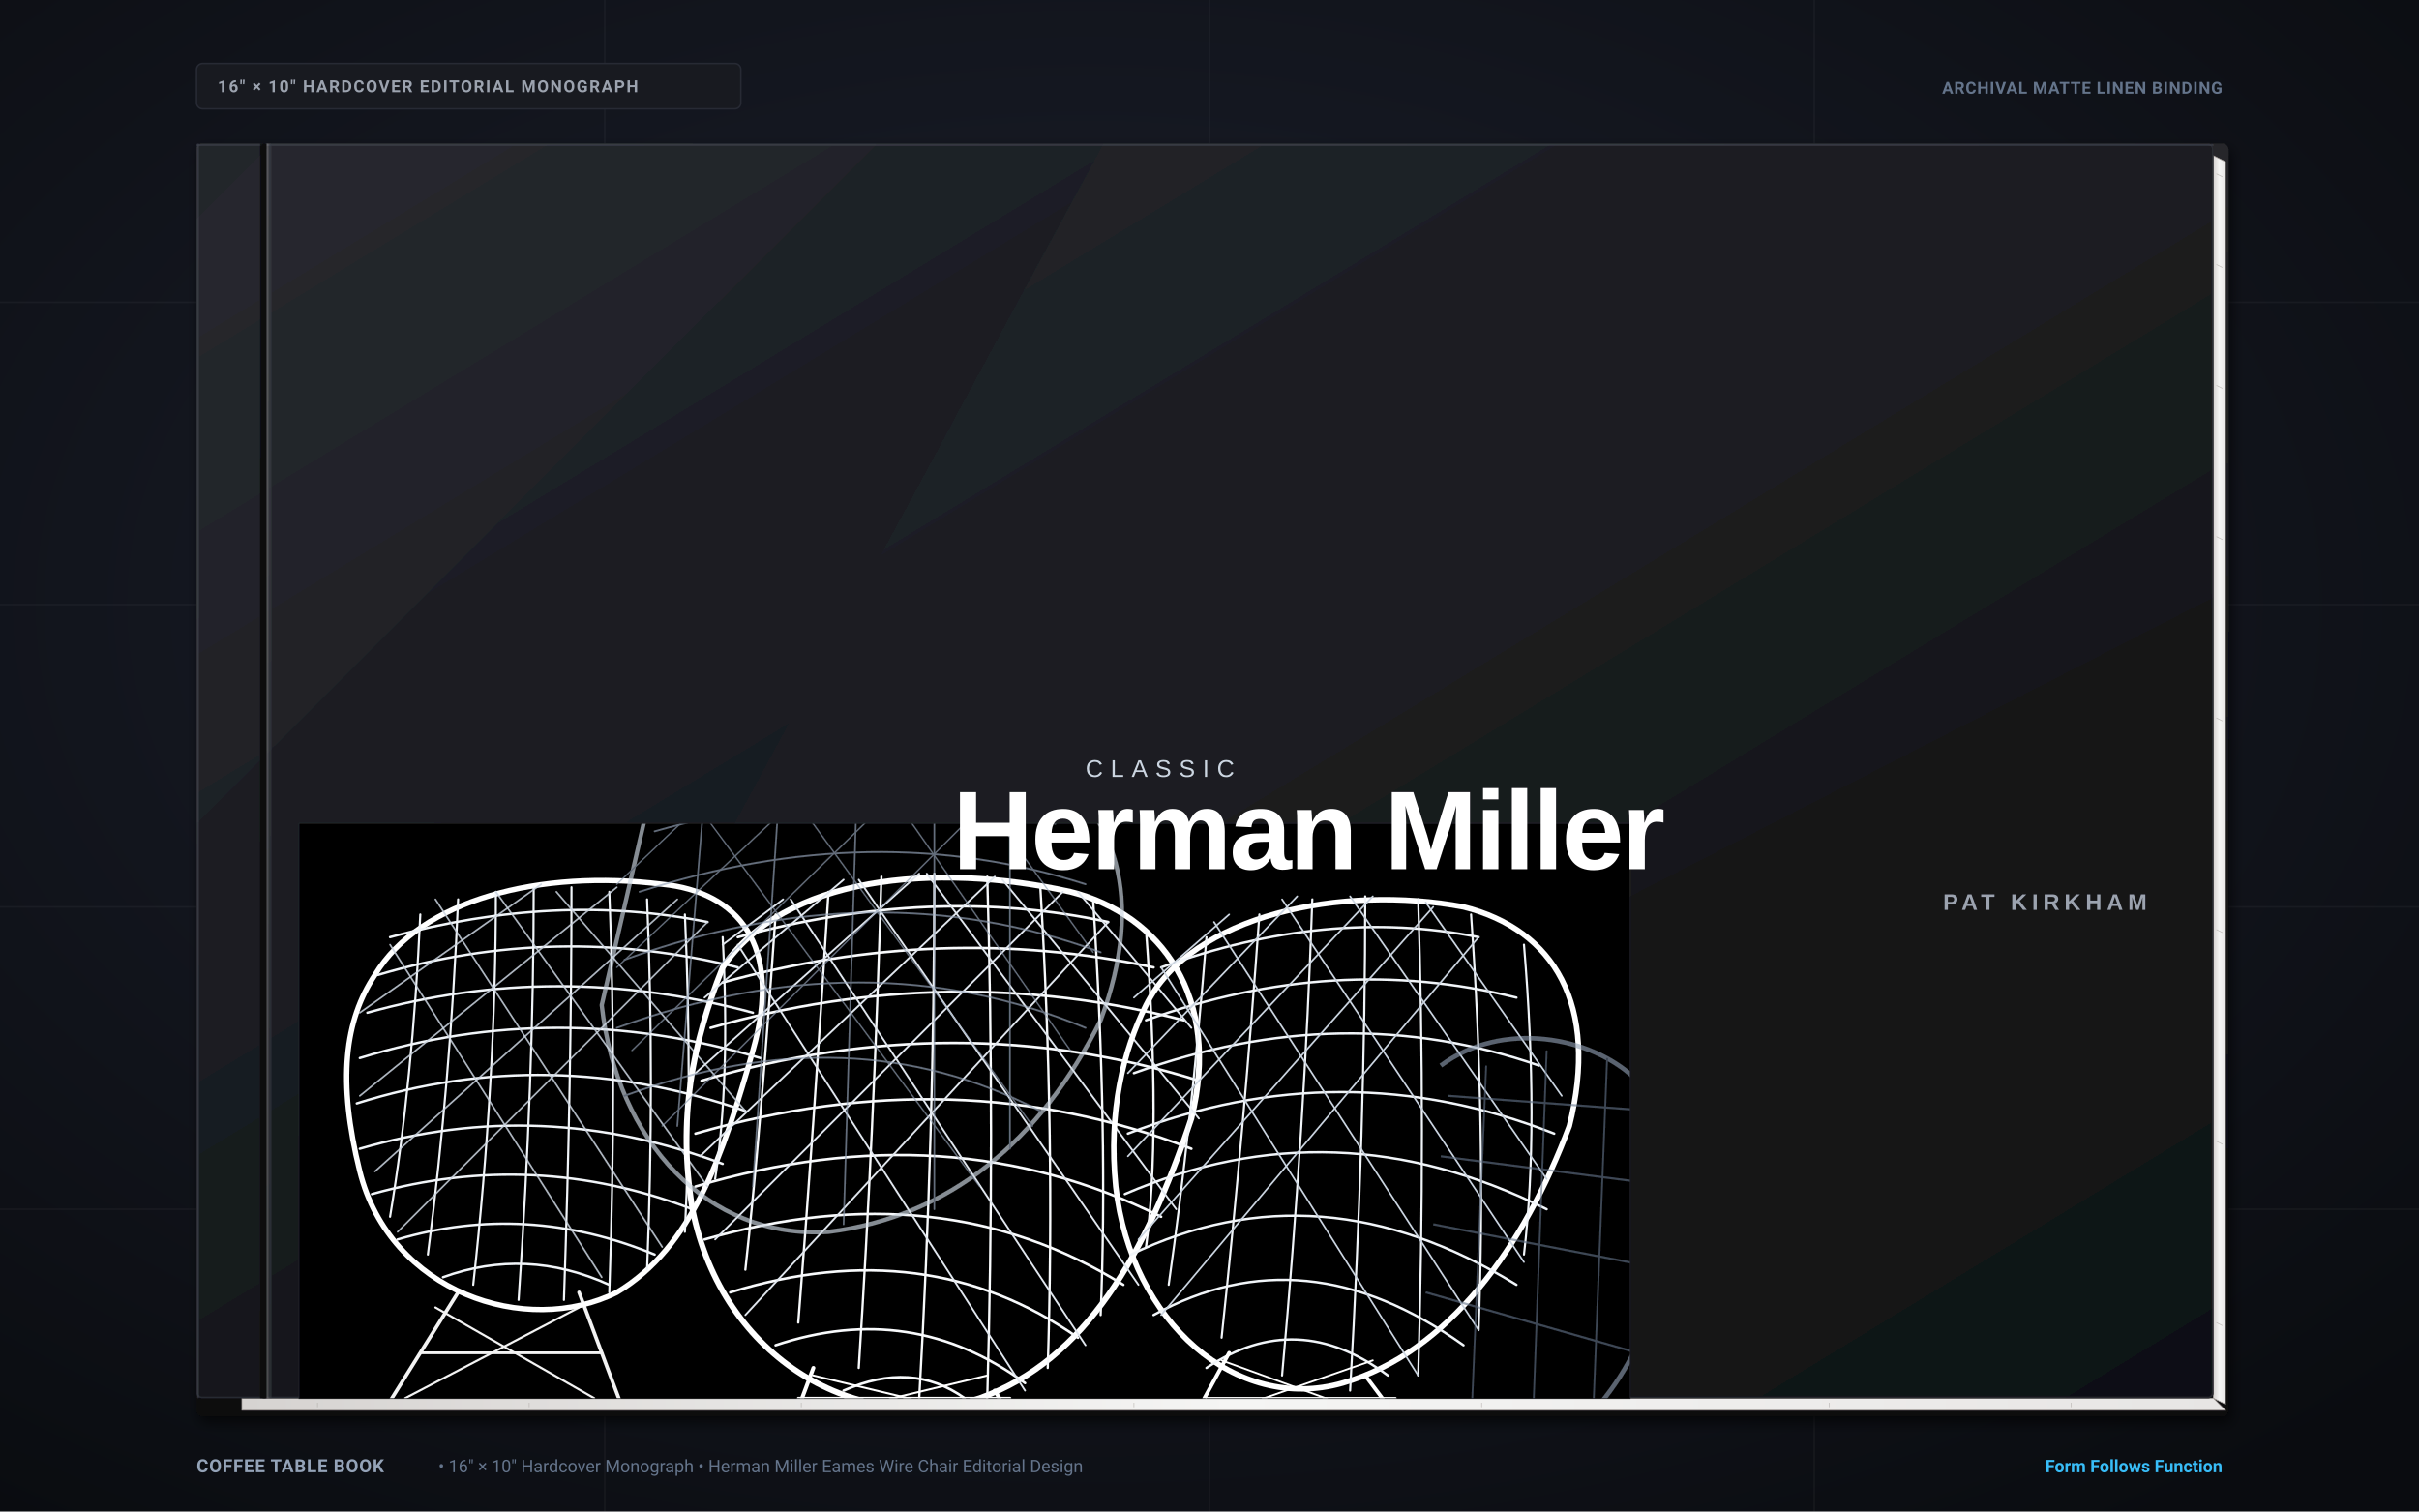
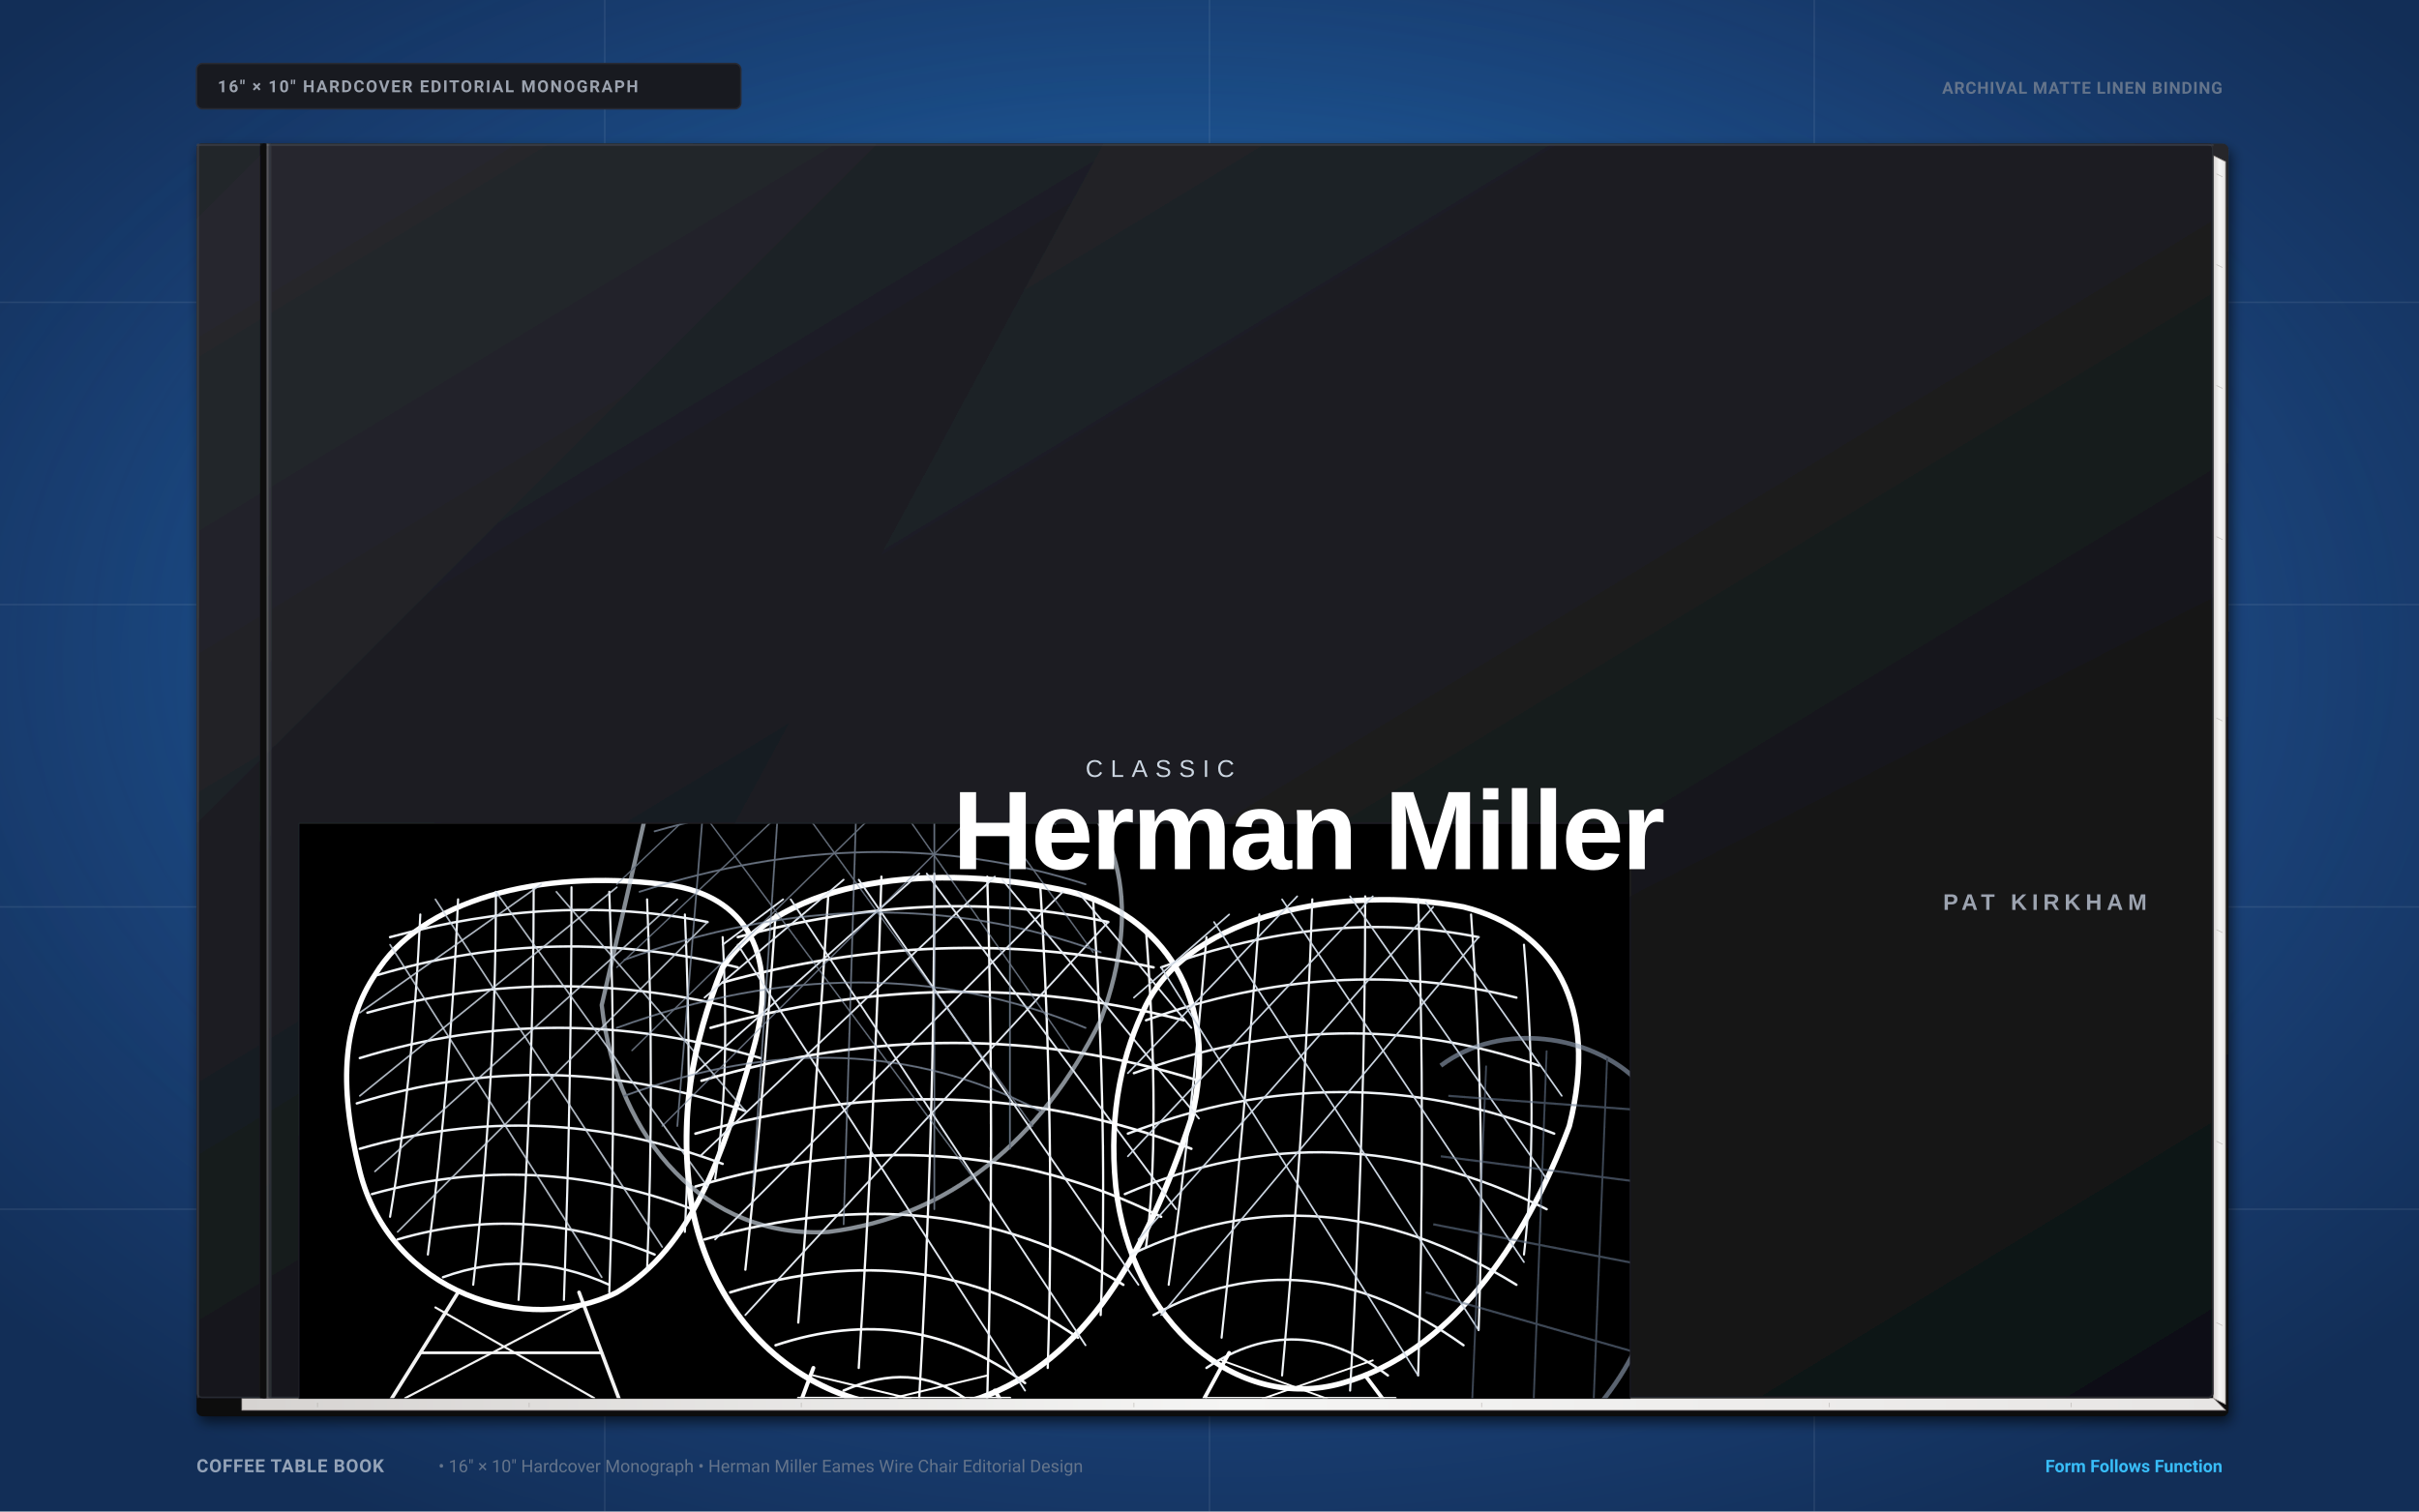
- <svg xmlns="http://www.w3.org/2000/svg" viewBox="0 0 1600 1000" width="1600" height="1000" style="background:#0e1015; font-family:-apple-system, BlinkMacSystemFont, 'Helvetica Neue', 'Segoe UI', Roboto, sans-serif;">
+ <svg xmlns="http://www.w3.org/2000/svg" viewBox="0 0 1600 1000" width="1600" height="1000" style="background:#173d72; font-family:-apple-system, BlinkMacSystemFont, 'Helvetica Neue', 'Segoe UI', Roboto, sans-serif;">
  <defs>
-     <radialGradient id="studioLighting" cx="45%" cy="40%" r="75%">
-       <stop offset="0%" stop-color="#1e2430" />
-       <stop offset="45%" stop-color="#141720" />
-       <stop offset="100%" stop-color="#0a0c10" />
+     <radialGradient id="bgGlow" cx="50%" cy="45%" r="65%">
+       <stop offset="0%" stop-color="#2d66bd" />
+       <stop offset="50%" stop-color="#1e4a87" />
+       <stop offset="100%" stop-color="#122e57" />
+     </radialGradient>
+     <radialGradient id="graingerNavyAmbient" cx="48%" cy="42%" r="55%">
+       <stop offset="0%" stop-color="#3b82f6" stop-opacity="0.3" />
+       <stop offset="50%" stop-color="#0ea5e9" stop-opacity="0.14" />
+       <stop offset="100%" stop-color="#122e57" stop-opacity="0" />
    </radialGradient>
    <linearGradient id="coverSheen" x1="0%" y1="0%" x2="100%" y2="100%">
      <stop offset="0%" stop-color="#24262c" />
      <stop offset="35%" stop-color="#1a1c21" />
      <stop offset="70%" stop-color="#141518" />
      <stop offset="100%" stop-color="#101114" />
    </linearGradient>
    <linearGradient id="spineHingeGrad" x1="0%" y1="0%" x2="100%" y2="0%">
      <stop offset="0%" stop-color="#000000" stop-opacity="0.6" />
      <stop offset="40%" stop-color="#000000" stop-opacity="0.8" />
      <stop offset="70%" stop-color="#ffffff" stop-opacity="0.15" />
      <stop offset="100%" stop-color="#000000" stop-opacity="0.0" />
    </linearGradient>
    <linearGradient id="pageEdgeGrad" x1="0%" y1="0%" x2="100%" y2="0%">
      <stop offset="0%" stop-color="#d6d3d1" />
      <stop offset="50%" stop-color="#f5f5f4" />
      <stop offset="100%" stop-color="#e7e5e4" />
    </linearGradient>
    <linearGradient id="boardRimGrad" x1="0%" y1="0%" x2="0%" y2="100%">
      <stop offset="0%" stop-color="#27272a" />
      <stop offset="100%" stop-color="#09090b" />
    </linearGradient>
    <filter id="bookShadow" x="-15%" y="-15%" width="135%" height="145%">
      <feDropShadow dx="15" dy="28" stdDeviation="30" flood-color="#000000" flood-opacity="0.75" />
      <feDropShadow dx="6" dy="12" stdDeviation="14" flood-color="#000000" flood-opacity="0.5" />
      <feDropShadow dx="2" dy="4" stdDeviation="4" flood-color="#000000" flood-opacity="0.6" />
    </filter>
    <clipPath id="photoPlateClip">
      <rect width="880" height="380" />
    </clipPath>
  </defs>
-   <rect width="1600" height="1000" fill="url(#studioLighting)" />
-   <g opacity="0.04" stroke="#ffffff" stroke-width="1">
+   <rect width="1600" height="1000" fill="url(#bgGlow)" />
+   <rect width="1600" height="1000" fill="url(#graingerNavyAmbient)" />
+   <g opacity="0.08" stroke="#ffffff" stroke-width="1">
    <line x1="0" y1="200" x2="1600" y2="200" />
    <line x1="0" y1="400" x2="1600" y2="400" />
    <line x1="0" y1="600" x2="1600" y2="600" />
    <line x1="0" y1="800" x2="1600" y2="800" />
    <line x1="400" y1="0" x2="400" y2="1000" />
    <line x1="800" y1="0" x2="800" y2="1000" />
    <line x1="1200" y1="0" x2="1200" y2="1000" />
  </g>
  <g transform="translate(130, 42)">
    <rect width="360" height="30" rx="4" fill="#181a20" stroke="#272a34" stroke-width="1" />
    <text x="14" y="19" font-size="11" font-weight="700" fill="#9ca3af" letter-spacing="1">16" × 10" HARDCOVER EDITORIAL MONOGRAPH</text>
  </g>
  <g transform="translate(1180, 42)" text-anchor="end">
    <text x="290" y="20" font-size="11" font-weight="600" fill="#64748b" letter-spacing="0.5">ARCHIVAL MATTE LINEN BINDING</text>
  </g>
  <g transform="translate(130, 95)" filter="url(#bookShadow)">
    <rect x="0" y="0" width="1344" height="842" rx="4" fill="url(#boardRimGrad)" />
    <path d="M 1334,8 L 1342,12 L 1342,834 L 1334,830 Z" fill="url(#pageEdgeGrad)" stroke="#a8a29e" stroke-width="0.5" />
    <g stroke="#a8a29e" stroke-width="0.5" opacity="0.6">
      <line x1="1336" y1="20" x2="1340" y2="22" />
      <line x1="1336" y1="80" x2="1340" y2="82" />
      <line x1="1336" y1="160" x2="1340" y2="162" />
      <line x1="1336" y1="260" x2="1340" y2="262" />
      <line x1="1336" y1="380" x2="1340" y2="382" />
      <line x1="1336" y1="520" x2="1340" y2="522" />
      <line x1="1336" y1="660" x2="1340" y2="662" />
      <line x1="1336" y1="780" x2="1340" y2="782" />
    </g>
    <path d="M 30,830 L 1334,830 L 1342,838 L 30,838 Z" fill="url(#pageEdgeGrad)" stroke="#a8a29e" stroke-width="0.5" />
    <g stroke="#a8a29e" stroke-width="0.5" opacity="0.6">
      <line x1="80" y1="833" x2="80" y2="836" />
      <line x1="220" y1="833" x2="220" y2="836" />
      <line x1="400" y1="833" x2="400" y2="836" />
      <line x1="620" y1="833" x2="620" y2="836" />
      <line x1="850" y1="833" x2="850" y2="836" />
      <line x1="1080" y1="833" x2="1080" y2="836" />
      <line x1="1240" y1="833" x2="1240" y2="836" />
    </g>
    <rect x="0" y="0" width="1334" height="830" rx="3" fill="url(#coverSheen)" />
    <rect x="0.5" y="0.5" width="1333" height="829" rx="3" fill="none" stroke="#2c2e35" stroke-width="1" opacity="0.8" />
    <line x1="0" y1="1" x2="1334" y2="1" stroke="#3f424c" stroke-width="1.2" opacity="0.6" />
    <line x1="1" y1="0" x2="1" y2="830" stroke="#3f424c" stroke-width="1.2" opacity="0.6" />
    <g transform="translate(42, 0)">
      <rect width="8" height="830" fill="url(#spineHingeGrad)" />
      <line x1="3" y1="0" x2="3" y2="830" stroke="#090a0d" stroke-width="2.5" />
      <line x1="7" y1="0" x2="7" y2="830" stroke="#383b44" stroke-width="1.2" opacity="0.5" />
    </g>
    <g id="cover-artwork">
      <g transform="translate(68, 450)">
        <rect width="880" height="380" fill="#000000" />
        <rect width="880" height="380" fill="none" stroke="#26272c" stroke-width="1" />
        <g clip-path="url(#photoPlateClip)">
          <rect width="880" height="380" fill="#030303" />
          <g transform="translate(20, -10)" stroke="#f1f5f9" fill="none" stroke-linecap="round" stroke-linejoin="round">
            <path d="M 30,110 C 60,60 140,40 220,50 C 270,55 300,90 280,160 C 260,230 240,290 190,320 C 130,350 40,320 20,240 C 5,180 10,140 30,110 Z" stroke-width="3.5" stroke="#ffffff" />
            <path d="M 40,85 Q 150,55 250,75" stroke-width="1.6" />
            <path d="M 32,110 Q 150,75 270,105" stroke-width="1.6" />
            <path d="M 25,135 Q 150,100 280,135" stroke-width="1.6" />
            <path d="M 20,165 Q 150,125 285,165" stroke-width="1.6" />
            <path d="M 18,195 Q 145,155 275,200" stroke-width="1.6" />
            <path d="M 20,225 Q 140,190 260,235" stroke-width="1.6" />
            <path d="M 28,255 Q 135,225 240,265" stroke-width="1.6" />
            <path d="M 45,285 Q 130,260 215,295" stroke-width="1.6" />
            <path d="M 75,310 Q 130,290 185,315" stroke-width="1.6" />
            <path d="M 60,70 Q 55,180 40,270" stroke-width="1.4" />
            <path d="M 85,60 Q 80,180 65,295" stroke-width="1.4" />
            <path d="M 110,55 Q 110,180 95,315" stroke-width="1.4" />
            <path d="M 135,52 Q 135,180 125,325" stroke-width="1.4" />
            <path d="M 160,52 Q 160,180 155,325" stroke-width="1.4" />
            <path d="M 185,55 Q 190,180 185,320" stroke-width="1.4" />
            <path d="M 210,60 Q 215,180 210,305" stroke-width="1.4" />
            <path d="M 235,70 Q 240,180 235,280" stroke-width="1.4" />
            <path d="M 260,85 Q 265,180 255,245" stroke-width="1.4" />
            <path d="M 40,90 L 180,310 M 70,60 L 220,290 M 110,55 L 250,250 M 150,55 L 275,200" stroke-width="1.1" stroke="#cbd5e1" opacity="0.85" />
            <path d="M 250,75 L 45,280 M 230,60 L 30,240 M 190,52 L 20,190 M 140,50 L 20,135" stroke-width="1.1" stroke="#cbd5e1" opacity="0.85" />
            <g stroke="#ffffff" stroke-width="2.4" opacity="0.95">
              <line x1="85" y1="320" x2="35" y2="400" />
              <line x1="165" y1="320" x2="195" y2="400" />
              <line x1="60" y1="360" x2="180" y2="360" stroke-width="1.8" />
              <line x1="70" y1="330" x2="175" y2="390" stroke-width="1.4" />
              <line x1="165" y1="330" x2="50" y2="390" stroke-width="1.4" />
            </g>
          </g>
          <g transform="translate(240, 15)" stroke="#f8fafc" fill="none" stroke-linecap="round" stroke-linejoin="round">
            <path d="M 40,80 C 80,20 180,10 270,30 C 330,45 370,100 350,180 C 320,270 280,340 210,365 C 130,390 40,340 20,240 C 10,180 20,130 40,80 Z" stroke-width="3.8" stroke="#ffffff" />
            <path d="M 50,60 Q 180,25 295,50" stroke-width="1.7" />
            <path d="M 40,90 Q 185,50 325,80" stroke-width="1.7" />
            <path d="M 32,120 Q 190,75 345,115" stroke-width="1.7" />
            <path d="M 26,155 Q 195,105 355,155" stroke-width="1.7" />
            <path d="M 22,190 Q 195,140 350,200" stroke-width="1.7" />
            <path d="M 22,225 Q 190,175 330,245" stroke-width="1.7" />
            <path d="M 28,260 Q 185,215 305,290" stroke-width="1.7" />
            <path d="M 45,295 Q 175,255 275,325" stroke-width="1.7" />
            <path d="M 75,330 Q 165,300 240,355" stroke-width="1.7" />
            <path d="M 120,360 Q 165,340 200,365" stroke-width="1.7" />
            <path d="M 75,45 Q 65,190 55,280" stroke-width="1.5" />
            <path d="M 110,30 Q 100,190 90,315" stroke-width="1.5" />
            <path d="M 145,20 Q 140,190 130,345" stroke-width="1.5" />
            <path d="M 180,18 Q 180,190 170,365" stroke-width="1.5" />
            <path d="M 215,20 Q 220,190 215,365" stroke-width="1.5" />
            <path d="M 250,25 Q 260,190 255,345" stroke-width="1.5" />
            <path d="M 285,35 Q 295,190 290,310" stroke-width="1.5" />
            <path d="M 320,55 Q 330,190 320,265" stroke-width="1.5" />
            <path d="M 50,65 L 240,360 M 85,35 L 280,330 M 130,22 L 315,290 M 175,18 L 340,240 M 225,22 L 355,180 M 275,30 L 350,120" stroke-width="1.2" stroke="#e2e8f0" />
            <path d="M 295,50 L 55,310 M 265,30 L 35,260 M 220,20 L 25,205 M 170,18 L 22,150 M 120,22 L 28,100 M 80,35 L 40,65" stroke-width="1.2" stroke="#e2e8f0" />
            <g stroke="#ffffff" stroke-width="2.6">
              <path d="M 100,345 L 85,385 M 220,360 L 235,385" />
              <line x1="90" y1="365" x2="230" y2="365" stroke-width="1.8" />
              <line x1="100" y1="350" x2="225" y2="380" stroke-width="1.3" />
              <line x1="215" y1="350" x2="90" y2="380" stroke-width="1.3" />
            </g>
          </g>
          <g transform="translate(190, -90)" stroke="#94a3b8" fill="none" opacity="0.65" stroke-linecap="round">
            <path d="M 40,80 C 100,20 220,20 300,50 C 350,80 370,140 340,220 C 300,300 240,350 160,360 C 80,365 20,300 10,210 Z" stroke-width="2.8" stroke="#cbd5e1" />
            <path d="M 60,60 Q 180,30 280,60" stroke-width="1.2" />
            <path d="M 45,95 Q 185,55 310,90" stroke-width="1.2" />
            <path d="M 35,135 Q 190,85 330,130" stroke-width="1.2" />
            <path d="M 25,180 Q 190,120 340,175" stroke-width="1.2" />
            <path d="M 20,225 Q 185,165 330,225" stroke-width="1.2" />
            <path d="M 25,270 Q 175,215 300,280" stroke-width="1.2" />
            <line x1="80" y1="45" x2="60" y2="290" stroke-width="1.1" />
            <line x1="130" y1="30" x2="110" y2="330" stroke-width="1.1" />
            <line x1="180" y1="25" x2="170" y2="355" stroke-width="1.1" />
            <line x1="230" y1="30" x2="230" y2="345" stroke-width="1.1" />
            <line x1="280" y1="45" x2="280" y2="305" stroke-width="1.1" />
            <path d="M 60,60 L 260,330 M 110,35 L 295,290 M 170,25 L 320,240 M 230,30 L 335,175" stroke-width="0.9" />
            <path d="M 280,60 L 50,290 M 240,35 L 30,240 M 190,25 L 20,185 M 130,25 L 20,130" stroke-width="0.9" />
          </g>
          <g transform="translate(530, 20)" stroke="#f1f5f9" fill="none" stroke-linecap="round" stroke-linejoin="round">
            <path d="M 30,100 C 60,40 160,20 240,35 C 300,50 330,100 310,180 C 280,260 230,330 160,350 C 90,370 20,310 10,220 C 5,170 15,130 30,100 Z" stroke-width="3.6" stroke="#ffffff" />
            <path d="M 40,75 Q 150,35 250,55" stroke-width="1.6" />
            <path d="M 30,110 Q 155,65 275,95" stroke-width="1.6" />
            <path d="M 22,145 Q 160,95 290,140" stroke-width="1.6" />
            <path d="M 18,185 Q 160,130 300,185" stroke-width="1.6" />
            <path d="M 16,225 Q 155,165 295,235" stroke-width="1.6" />
            <path d="M 20,265 Q 145,205 275,285" stroke-width="1.6" />
            <path d="M 35,305 Q 135,250 240,325" stroke-width="1.6" />
            <path d="M 70,340 Q 130,300 190,345" stroke-width="1.6" />
            <path d="M 70,55 Q 60,180 45,285" stroke-width="1.4" />
            <path d="M 105,40 Q 95,180 80,320" stroke-width="1.4" />
            <path d="M 140,30 Q 135,180 120,345" stroke-width="1.4" />
            <path d="M 175,28 Q 175,180 165,355" stroke-width="1.4" />
            <path d="M 210,30 Q 215,180 210,345" stroke-width="1.4" />
            <path d="M 245,40 Q 255,180 250,315" stroke-width="1.4" />
            <path d="M 280,60 Q 290,180 280,265" stroke-width="1.4" />
            <path d="M 40,75 L 210,345 M 75,45 L 250,315 M 120,30 L 280,270 M 165,28 L 295,215 M 215,32 L 305,160" stroke-width="1.1" stroke="#cbd5e1" />
            <path d="M 250,55 L 40,305 M 220,35 L 25,255 M 180,28 L 18,200 M 130,28 L 18,145 M 85,40 L 22,95" stroke-width="1.1" stroke="#cbd5e1" />
            <g stroke="#ffffff" stroke-width="2.5">
              <line x1="85" y1="330" x2="55" y2="385" />
              <line x1="175" y1="345" x2="205" y2="385" />
              <line x1="70" y1="360" x2="195" y2="360" stroke-width="1.6" />
              <line x1="80" y1="335" x2="190" y2="375" stroke-width="1.2" />
              <line x1="180" y1="335" x2="65" y2="375" stroke-width="1.2" />
            </g>
          </g>
          <g transform="translate(735, 120)" stroke="#64748b" fill="none" opacity="0.6">
            <path d="M 20,40 C 60,10 120,20 150,50 C 180,80 180,140 160,200 C 140,260 100,300 40,320" stroke-width="3" stroke="#94a3b8" />
            <line x1="25" y1="60" x2="160" y2="70" stroke-width="1.4" />
            <line x1="20" y1="100" x2="175" y2="120" stroke-width="1.4" />
            <line x1="15" y1="145" x2="170" y2="175" stroke-width="1.4" />
            <line x1="10" y1="190" x2="150" y2="230" stroke-width="1.4" />
            <line x1="50" y1="40" x2="40" y2="280" stroke-width="1.2" />
            <line x1="90" y1="30" x2="80" y2="300" stroke-width="1.2" />
            <line x1="130" y1="35" x2="120" y2="290" stroke-width="1.2" />
          </g>
        </g>
      </g>
      <g transform="translate(500, 395)">
        <text x="88" y="24" font-size="16" font-weight="500" fill="#cbd5e1" letter-spacing="5" font-family="-apple-system, BlinkMacSystemFont, 'Helvetica Neue', 'Segoe UI', Arial, sans-serif">CLASSIC</text>
        <text x="0" y="85" font-size="74" font-weight="900" fill="#ffffff" letter-spacing="-1.5" font-family="-apple-system, BlinkMacSystemFont, 'Helvetica Neue', Arial, sans-serif">Herman Miller</text>
        <text x="790" y="112" font-size="15" font-weight="600" fill="#9ca3af" letter-spacing="3.2" text-anchor="end" font-family="-apple-system, BlinkMacSystemFont, 'Helvetica Neue', Arial, sans-serif">PAT KIRKHAM</text>
      </g>
    </g>
    <path d="M 50,0 L 450,0 L 0,450 L 0,50 Z" fill="#ffffff" opacity="0.015" />
    <path d="M 600,0 L 1334,0 L 1334,300 L 300,830 L 150,830 Z" fill="#ffffff" opacity="0.012" />
  </g>
  <g transform="translate(130, 960)">
    <text x="0" y="14" font-size="12" font-weight="700" fill="#94a3b8" letter-spacing="0.5">COFFEE TABLE BOOK</text>
    <text x="160" y="14" font-size="11.5" fill="#64748b">• 16" × 10" Hardcover Monograph • Herman Miller Eames Wire Chair Editorial Design</text>
    <text x="1340" y="14" font-size="11.5" font-weight="600" fill="#38bdf8" text-anchor="end">Form Follows Function</text>
  </g>
</svg>
